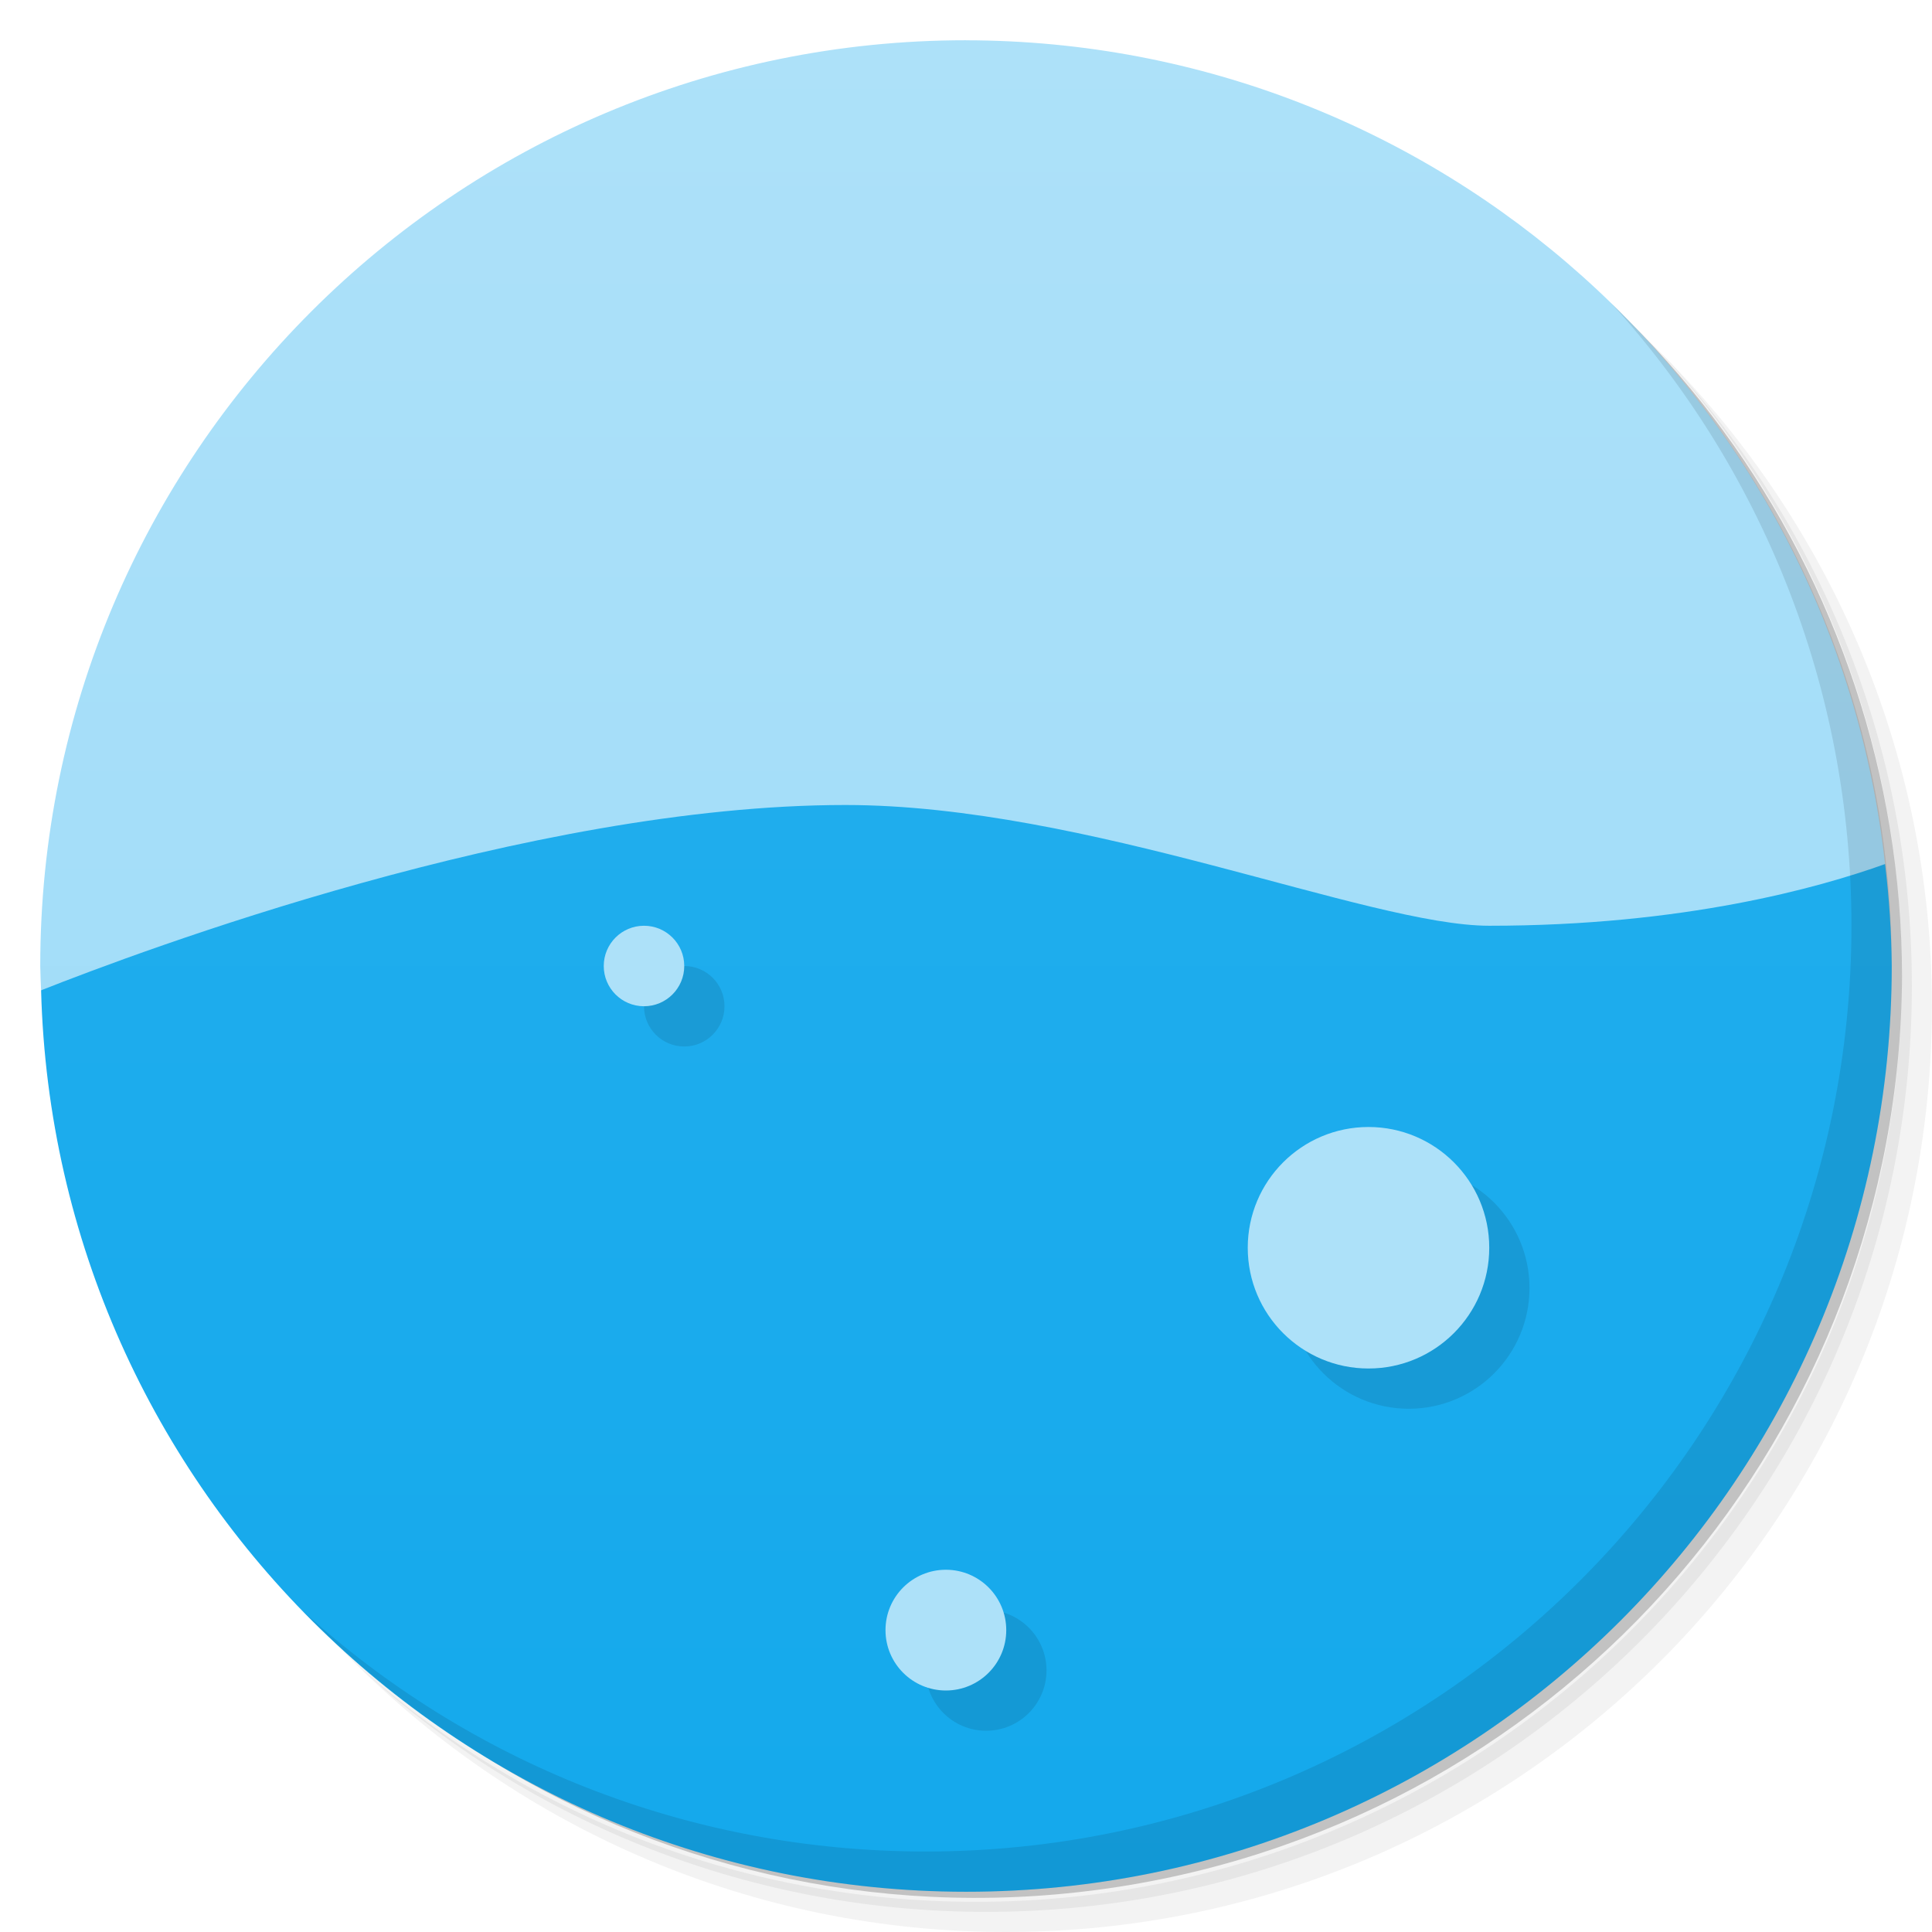
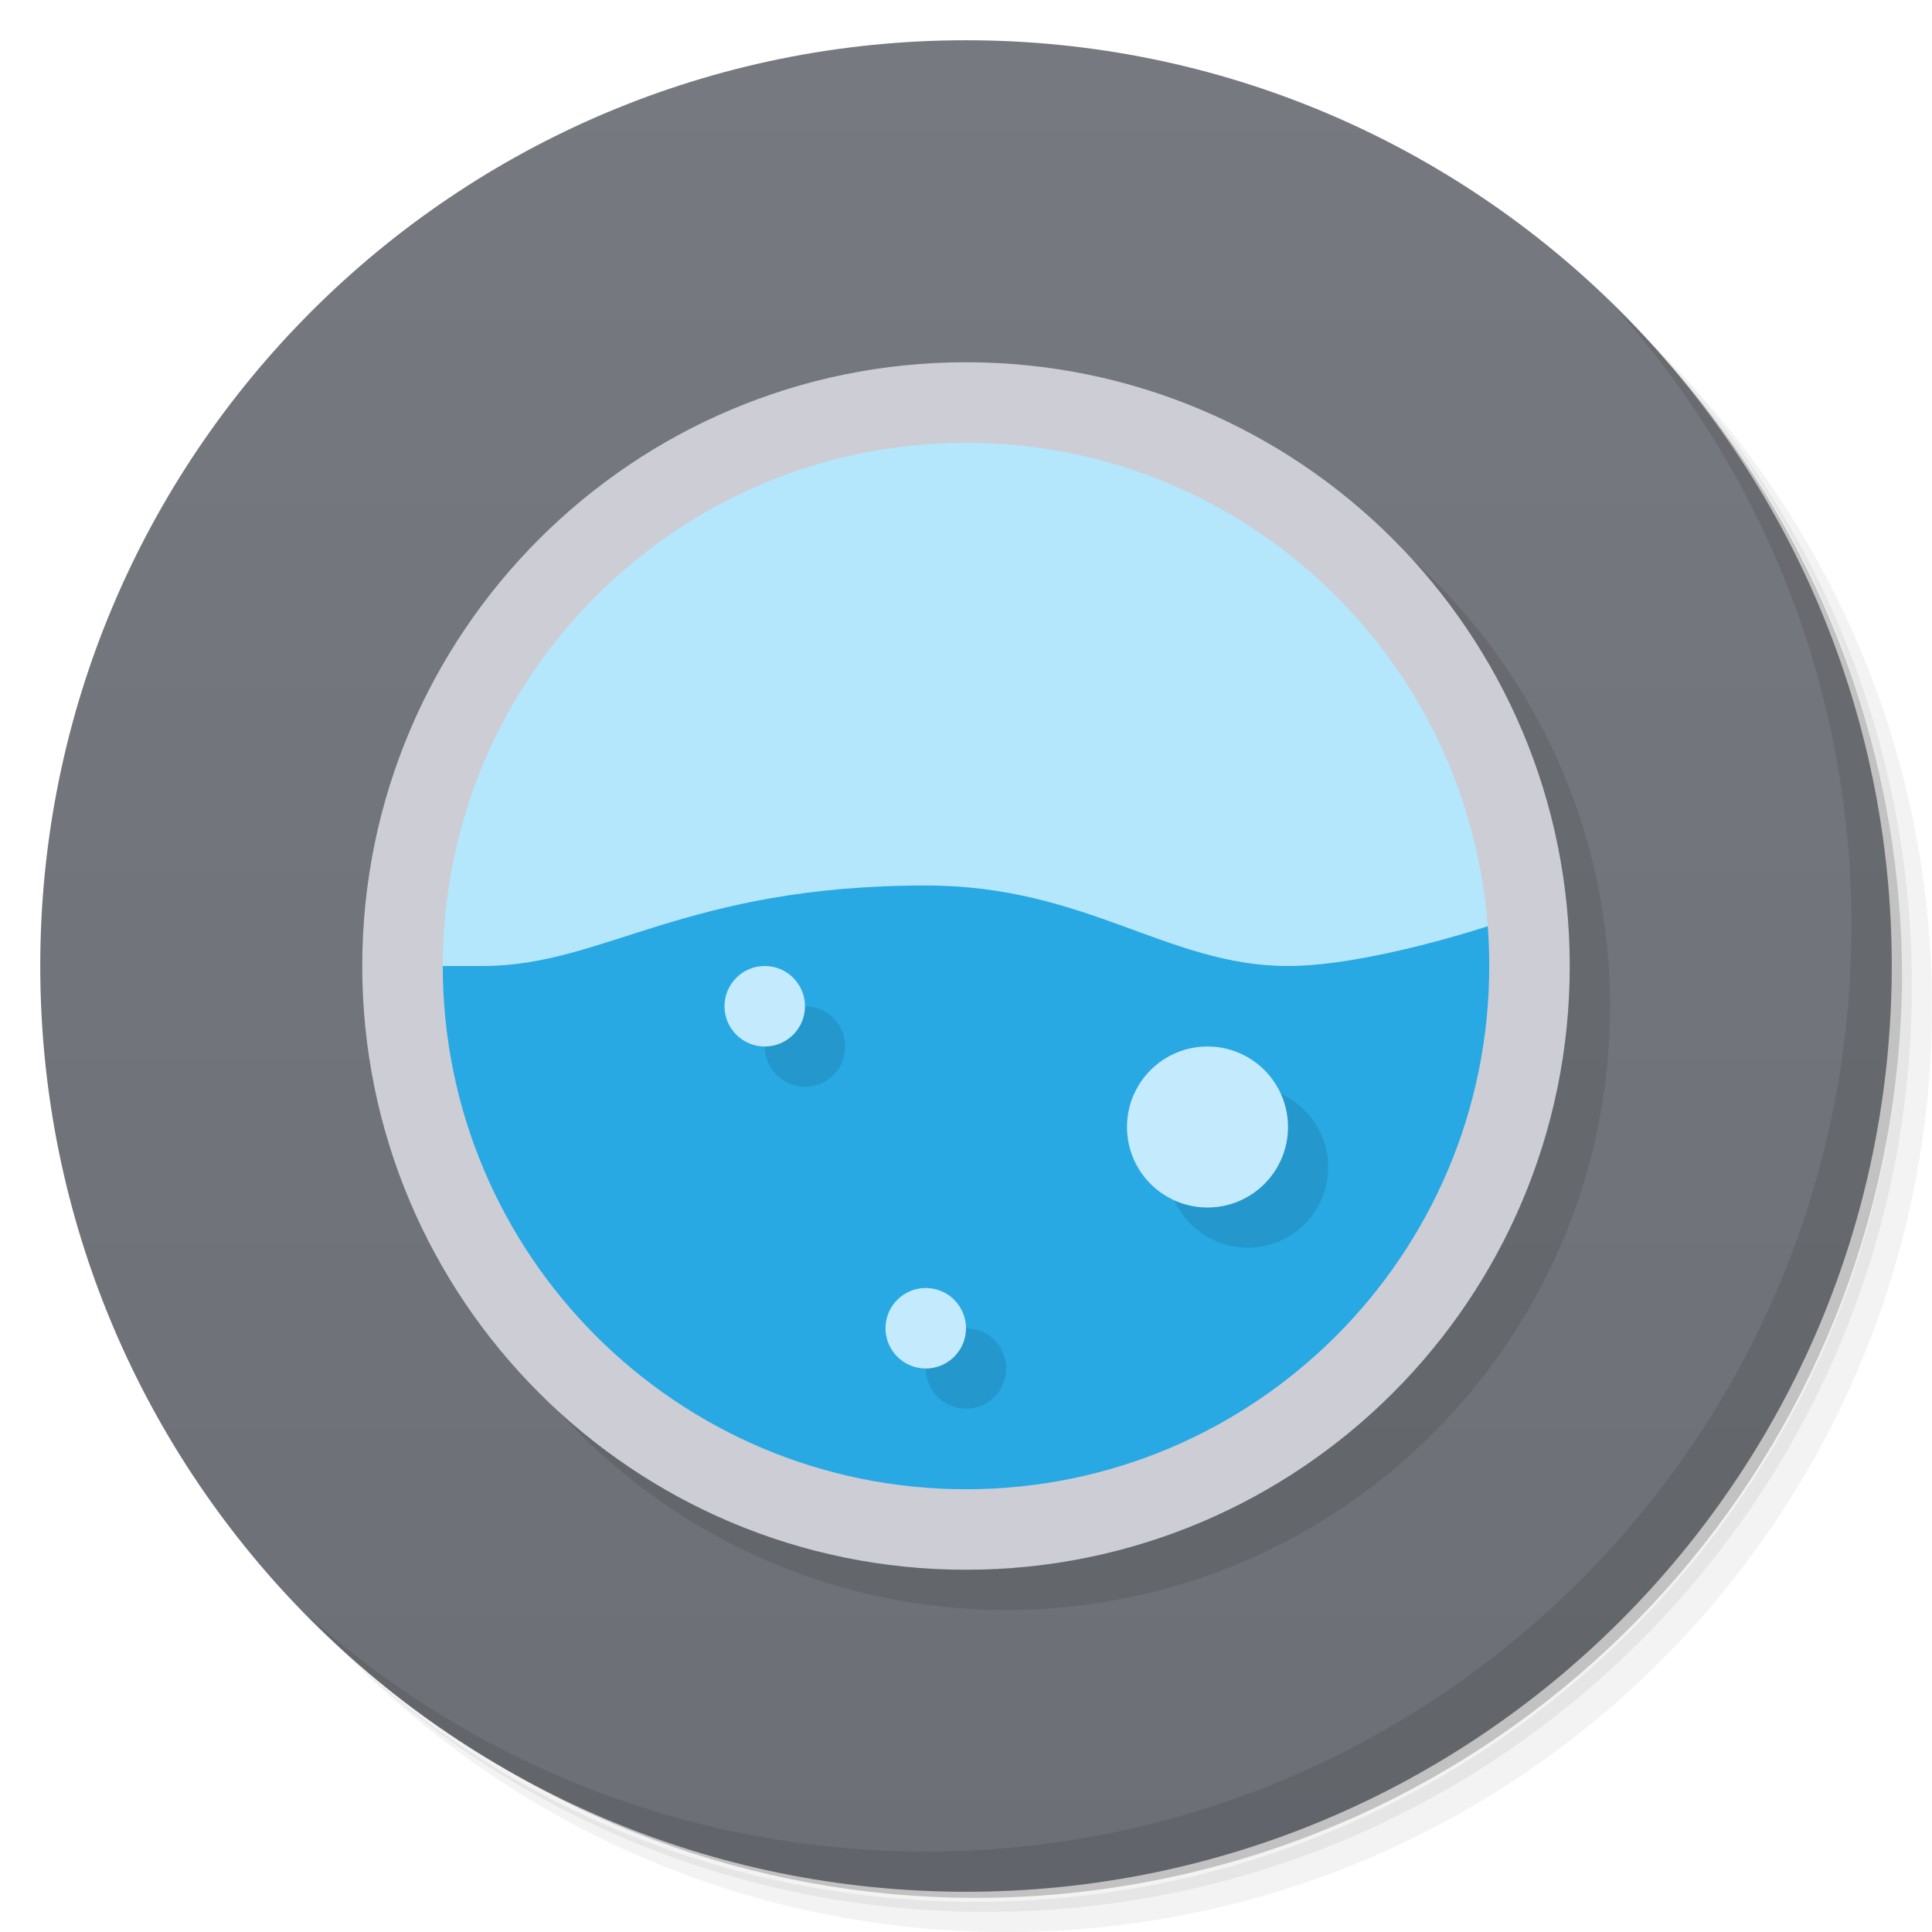
<svg xmlns="http://www.w3.org/2000/svg" version="1.1" viewBox="0 0 48 48">
  <defs>
    <linearGradient id="bg" x2="0" y1="1" y2="47" gradientUnits="userSpaceOnUse">
-       <stop style="stop-color:#ade1f9" offset="0" />
-       <stop style="stop-color:#9adaf8" offset="1" />
-     </linearGradient>
-     <linearGradient id="bg-3" x2="0" y1="1" y2="47" gradientUnits="userSpaceOnUse">
-       <stop style="stop-color:#27b0ee" offset="0" />
-       <stop style="stop-color:#14a9ec" offset="1" />
+       <stop style="stop-color:#76797f" offset="0" />
+       <stop style="stop-color:#6c6f75" offset="1" />
    </linearGradient>
  </defs>
  <path d="m36.31 5c5.859 4.062 9.688 10.831 9.688 18.5 0 12.426-10.07 22.5-22.5 22.5-7.669 0-14.438-3.828-18.5-9.688 1.037 1.822 2.306 3.499 3.781 4.969 4.085 3.712 9.514 5.969 15.469 5.969 12.703 0 23-10.298 23-23 0-5.954-2.256-11.384-5.969-15.469-1.469-1.475-3.147-2.744-4.969-3.781zm4.969 3.781c3.854 4.113 6.219 9.637 6.219 15.719 0 12.703-10.297 23-23 23-6.081 0-11.606-2.364-15.719-6.219 4.16 4.144 9.883 6.719 16.219 6.719 12.703 0 23-10.298 23-23 0-6.335-2.575-12.06-6.719-16.219z" style="opacity:.05" />
  <path d="m41.28 8.781c3.712 4.085 5.969 9.514 5.969 15.469 0 12.703-10.297 23-23 23-5.954 0-11.384-2.256-15.469-5.969 4.113 3.854 9.637 6.219 15.719 6.219 12.703 0 23-10.298 23-23 0-6.081-2.364-11.606-6.219-15.719z" style="opacity:.1" />
  <path d="m31.25 2.375c8.615 3.154 14.75 11.417 14.75 21.13 0 12.426-10.07 22.5-22.5 22.5-9.708 0-17.971-6.135-21.12-14.75a23 23 0 0 0 44.875-7 23 23 0 0 0-16-21.875z" style="opacity:.2" />
-   <path d="m24 1a23 23 0 0 0-23 23 23 23 0 0 0 0.021 0.604l22.979 2.397 21-3 1.834-2.533a23 23 0 0 0-22.834-20.467z" style="fill:url(#bg)" />
-   <path d="m21 20c-7.859 0-17.533 3.637-19.979 4.604a23 23 0 0 0 22.979 22.396 23 23 0 0 0 23-23 23 23 0 0 0-0.166-2.533c-1.645 0.59-5.004 1.533-9.834 1.533-3 0-10-3-16-3z" style="fill:url(#bg-3)" />
+   <circle cx="24" cy="24" r="23" style="fill:url(#bg)" />
+   <circle cx="25" cy="25" r="15" style="opacity:.1" />
  <path d="m40.03 7.531c3.712 4.084 5.969 9.514 5.969 15.469 0 12.703-10.297 23-23 23-5.954 0-11.384-2.256-15.469-5.969 4.178 4.291 10.01 6.969 16.469 6.969 12.703 0 23-10.298 23-23 0-6.462-2.677-12.291-6.969-16.469z" style="opacity:.1" />
-   <path d="m17 24a1 1 0 0 0-1 1 1 1 0 0 0 1 1 1 1 0 0 0 1-1 1 1 0 0 0-1-1zm18 5a3 3 0 0 0-3 3 3 3 0 0 0 3 3 3 3 0 0 0 3-3 3 3 0 0 0-3-3zm-10.5 11a1.5 1.5 0 0 0-1.5 1.5 1.5 1.5 0 0 0 1.5 1.5 1.5 1.5 0 0 0 1.5-1.5 1.5 1.5 0 0 0-1.5-1.5z" style="opacity:.1;paint-order:stroke fill markers" />
-   <path d="m16 23a1 1 0 0 0-1 1 1 1 0 0 0 1 1 1 1 0 0 0 1-1 1 1 0 0 0-1-1zm18 5a3 3 0 0 0-3 3 3 3 0 0 0 3 3 3 3 0 0 0 3-3 3 3 0 0 0-3-3zm-10.5 11a1.5 1.5 0 0 0-1.5 1.5 1.5 1.5 0 0 0 1.5 1.5 1.5 1.5 0 0 0 1.5-1.5 1.5 1.5 0 0 0-1.5-1.5z" style="fill:#ade1f9;paint-order:stroke fill markers" />
+   <path d="m24 10c-7.732 0-14 6.268-14 14l14 2 14-2c0-7.732-6.268-14-14-14z" style="fill:#b4e6fc" />
+   <path d="m10 24c0 7.732 6.268 14 14 14s14-6.268 14-14l-1-1s-3 1-5 1c-3 0-5-2-9-2-6 0-8 2-11 2z" style="fill:#28a9e3" />
+   <path d="m24 9a15 15 0 0 0-15 15 15 15 0 0 0 15 15 15 15 0 0 0 15-15 15 15 0 0 0-15-15zm0 2a13 13 0 0 1 13 13 13 13 0 0 1-13 13 13 13 0 0 1-13-13 13 13 0 0 1 13-13z" style="fill:#cdcdd5" />
+   <path d="m20 25a1 1 0 0 0-1 1 1 1 0 0 0 1 1 1 1 0 0 0 1-1 1 1 0 0 0-1-1zm11 2a2 2 0 0 0-2 2 2 2 0 0 0 2 2 2 2 0 0 0 2-2 2 2 0 0 0-2-2zm-7 6a1 1 0 0 0-1 1 1 1 0 0 0 1 1 1 1 0 0 0 1-1 1 1 0 0 0-1-1z" style="opacity:.1" />
+   <path d="m19 24a1 1 0 0 0-1 1 1 1 0 0 0 1 1 1 1 0 0 0 1-1 1 1 0 0 0-1-1zm11 2a2 2 0 0 0-2 2 2 2 0 0 0 2 2 2 2 0 0 0 2-2 2 2 0 0 0-2-2zm-7 6a1 1 0 0 0-1 1 1 1 0 0 0 1 1 1 1 0 0 0 1-1 1 1 0 0 0-1-1z" style="fill:#c4ebfd" />
</svg>
